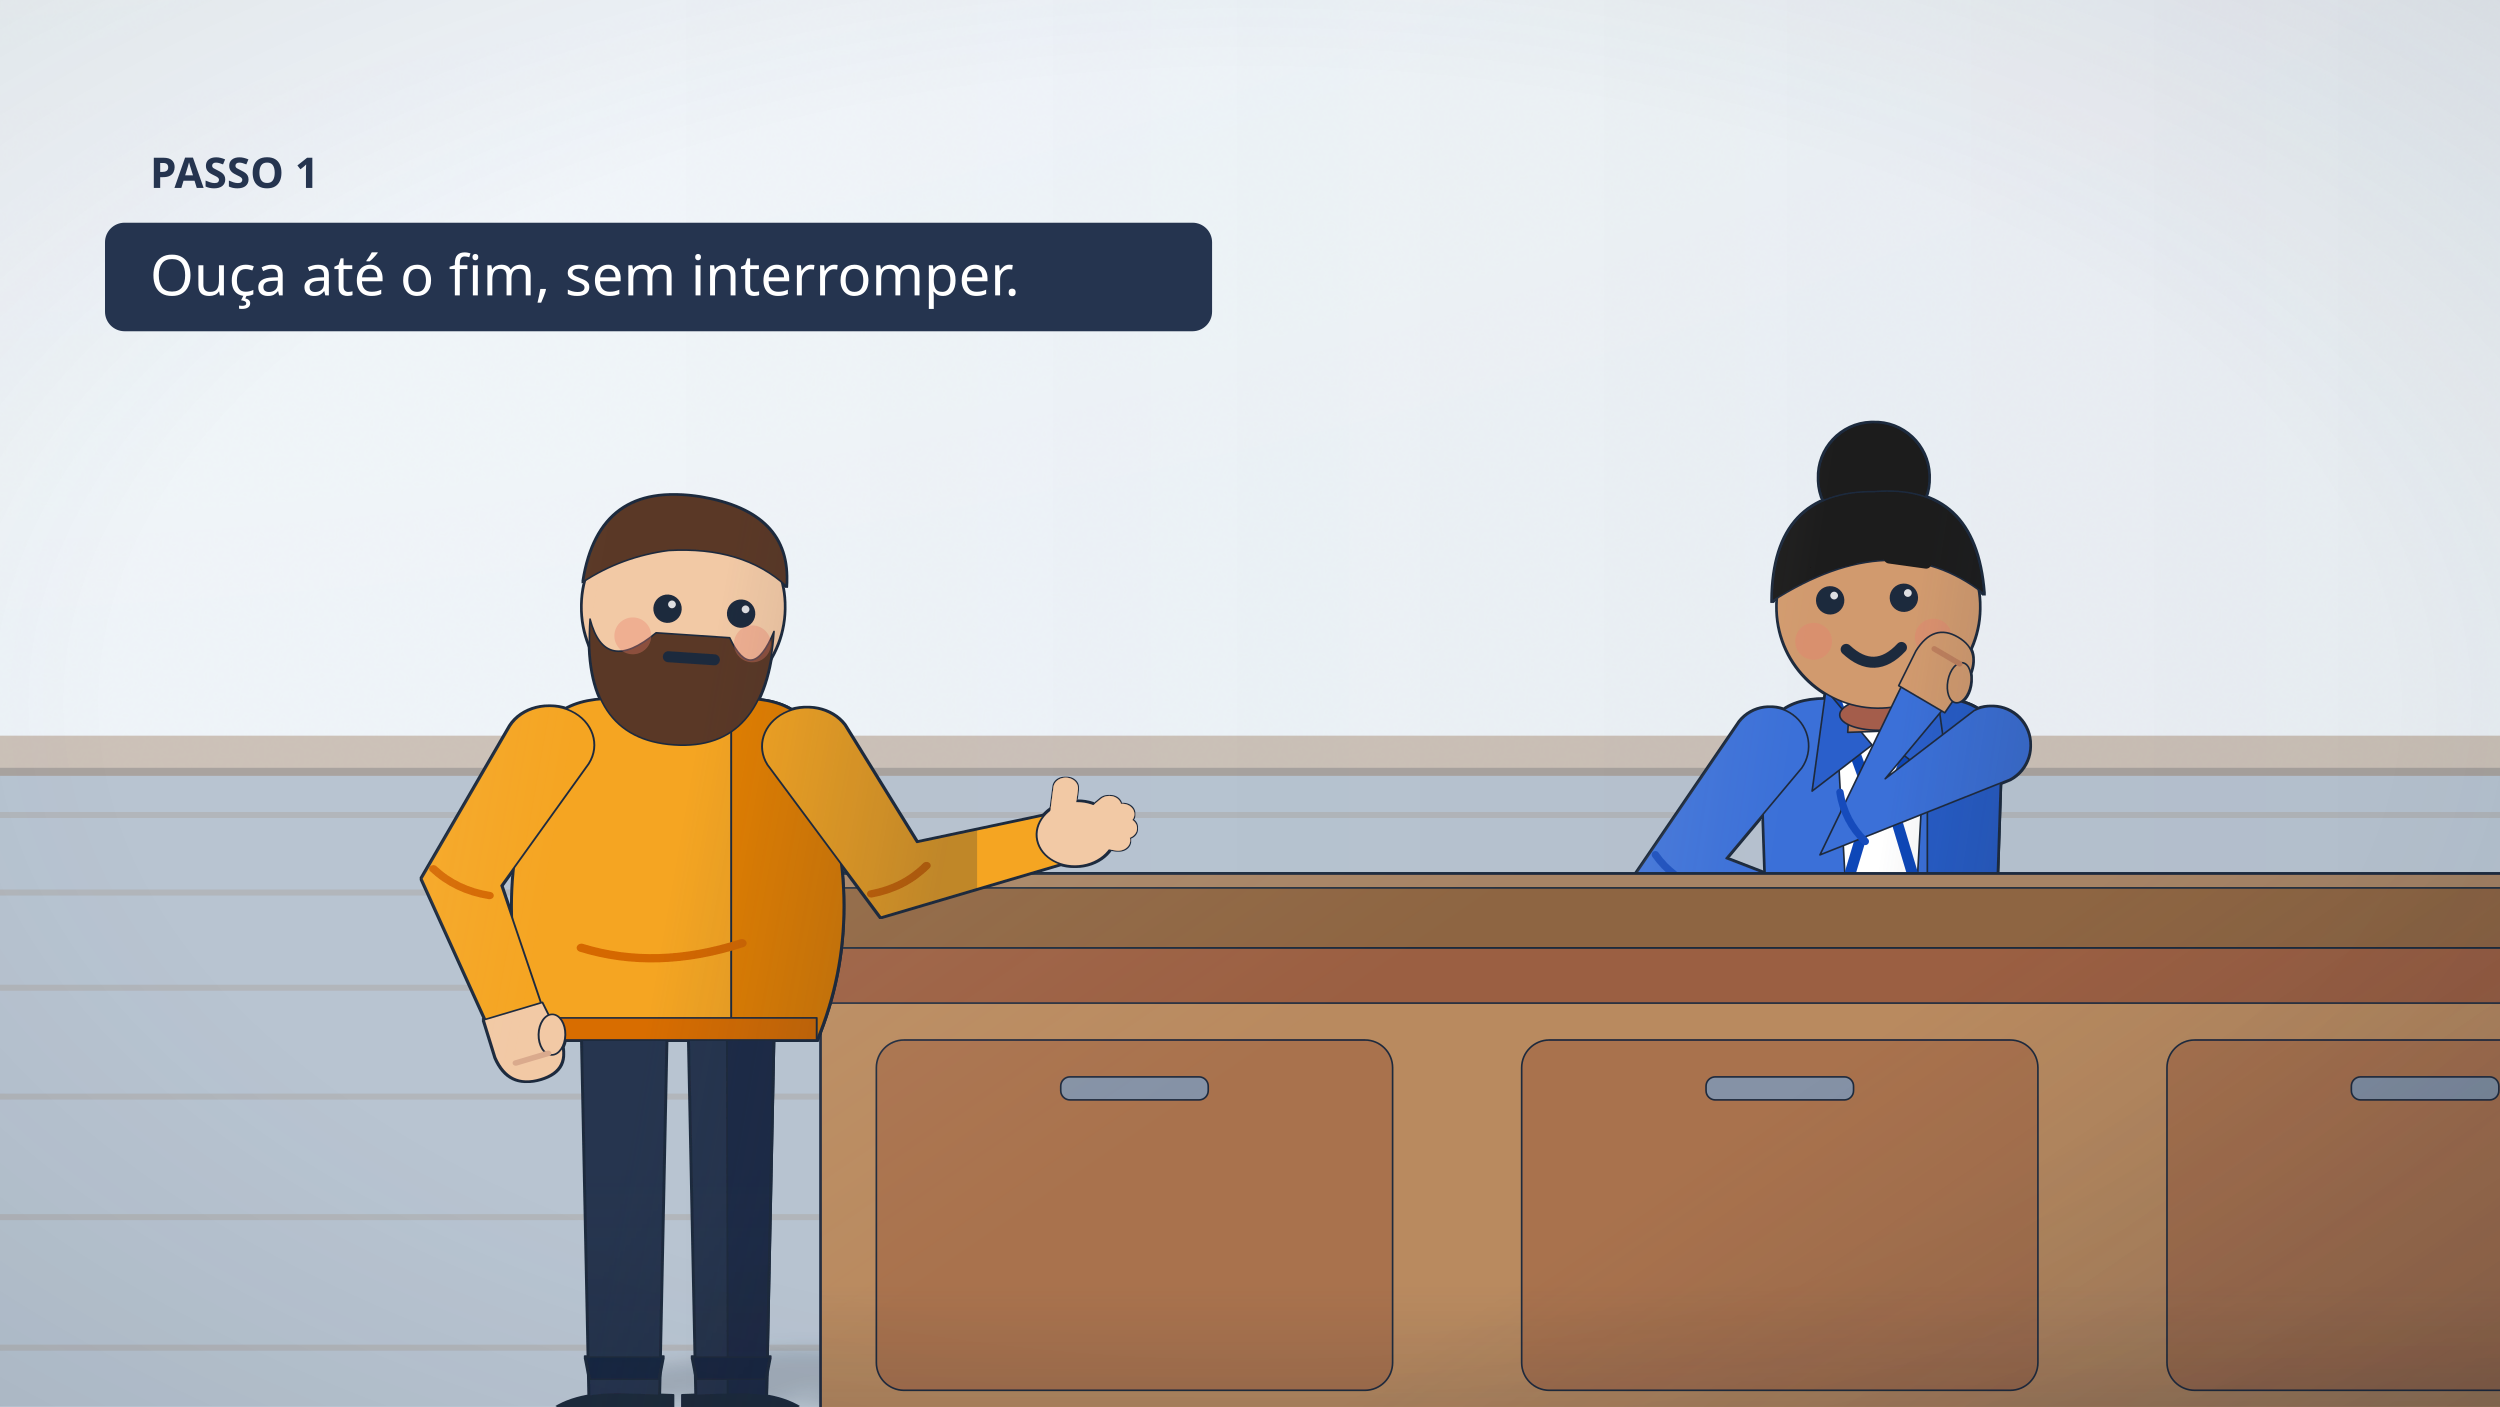
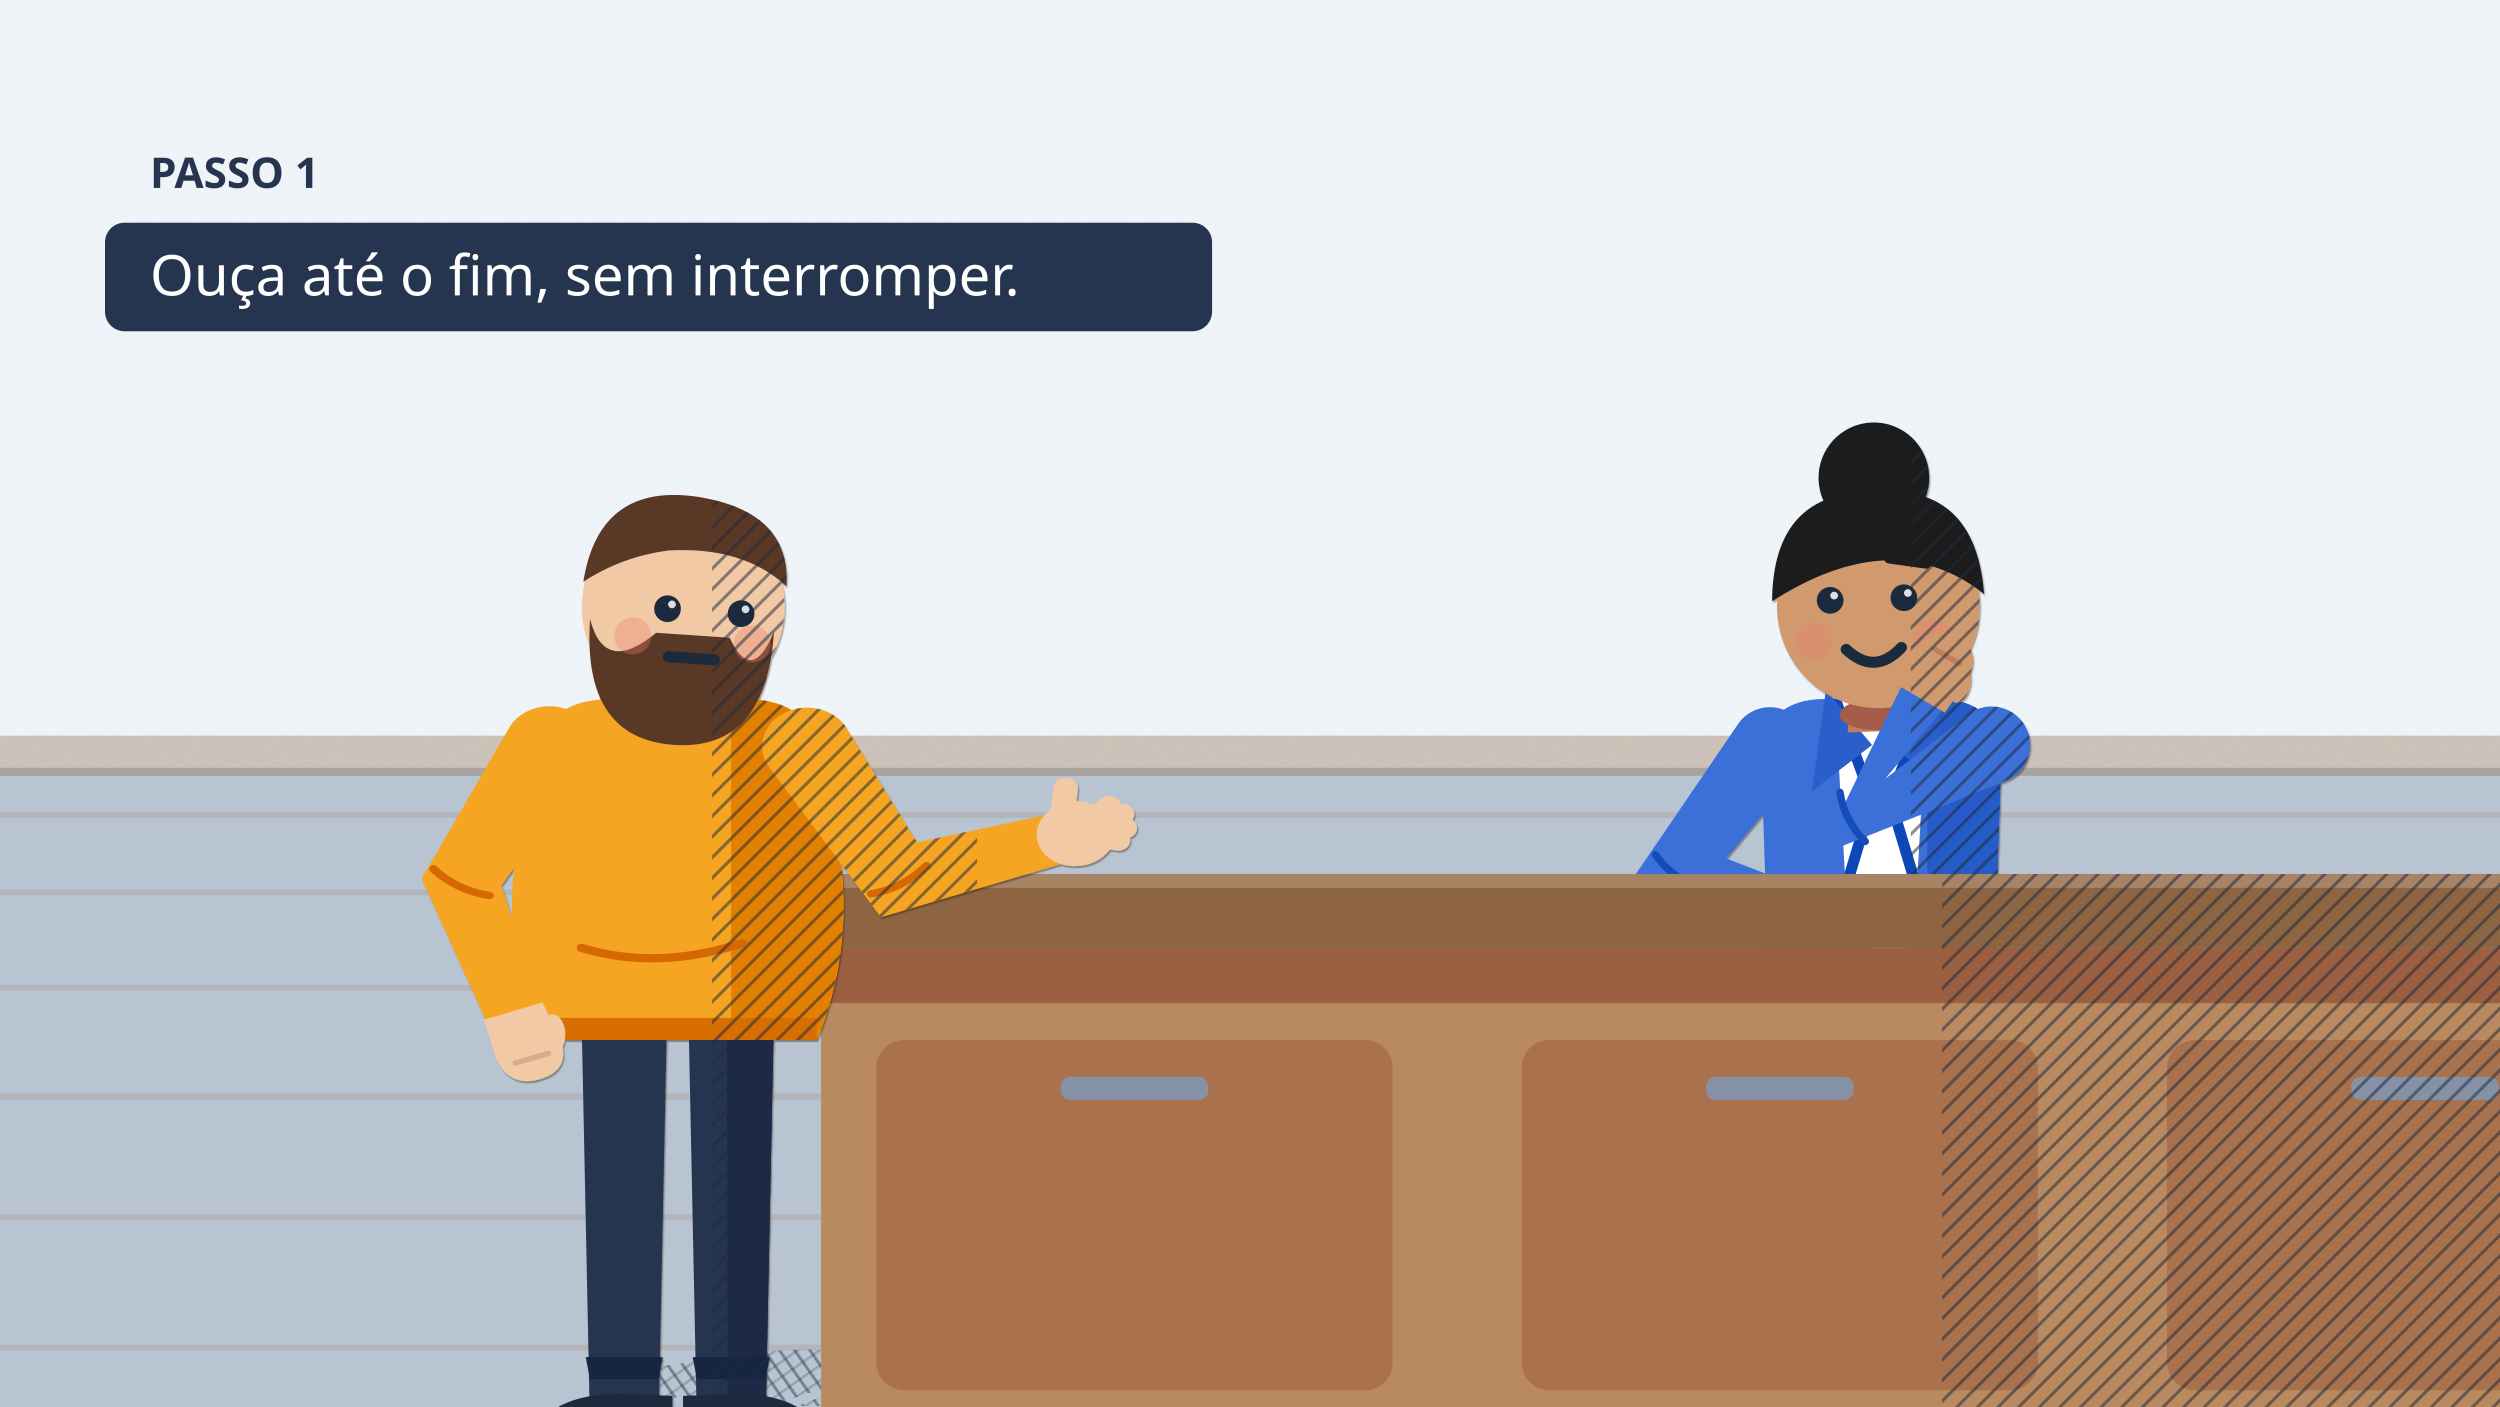
<svg xmlns="http://www.w3.org/2000/svg" width="1200" height="675" viewBox="0 0 1200 675">
  <g transform="translate(-534.0 -516.5) scale(1.9282)">
    <defs>
      <linearGradient id="sky" x1="0" y1="0" x2="0" y2="1">
        <stop offset="0" stop-color="#DCEBF7" />
        <stop offset="0.55" stop-color="#e6f1f9" />
        <stop offset="0.85" stop-color="#EFF6FC" />
        <stop offset="1" stop-color="#EEF5FB" />
      </linearGradient>
      <filter id="dither">
        <feTurbulence type="fractalNoise" baseFrequency="0.8" numOctaves="1" stitchTiles="stitch" result="nz" />
        <feColorMatrix in="nz" type="matrix" values="0 0 0 0 0.5  0 0 0 0 0.5  0 0 0 0 0.5  0 0 0 0.012 0" result="d" />
        <feBlend in="SourceGraphic" in2="d" mode="soft-light" />
      </filter>
      <linearGradient id="ground" x1="0" y1="0" x2="0" y2="1">
        <stop offset="0" stop-color="#9CC793" />
        <stop offset="1" stop-color="#7AB582" />
      </linearGradient>
      <radialGradient id="cshadow">
        <stop offset="0" stop-color="rgb(31,42,61)" stop-opacity="0.195" />
        <stop offset="0.55" stop-color="rgb(31,42,61)" stop-opacity="0.143" />
        <stop offset="1" stop-color="rgb(31,42,61)" stop-opacity="0" />
      </radialGradient>
      <filter id="hazeFar" color-interpolation-filters="sRGB">
        <feColorMatrix type="matrix" values="0.92 0 0 0 0.075 0 0.92 0 0 0.076 0 0 0.92 0 0.078 0 0 0 1 0" />
      </filter>
      <filter id="hazeMid" color-interpolation-filters="sRGB">
        <feColorMatrix type="matrix" values="0.96 0 0 0 0.037 0 0.96 0 0 0.038 0 0 0.96 0 0.039 0 0 0 1 0" />
      </filter>
      <linearGradient id="lgLight" x1="0" y1="0" x2="1" y2="0.35">
-         <stop offset="0" stop-color="#FFF4DE" stop-opacity="0.130" />
+         <stop offset="0" stop-color="#FFF4DE" stop-opacity="0.156" />
        <stop offset="0.42" stop-color="#FFF4DE" stop-opacity="0" />
      </linearGradient>
      <linearGradient id="lgShade" x1="0" y1="0" x2="1" y2="0.35">
        <stop offset="0.6" stop-color="rgb(31,42,61)" stop-opacity="0" />
-         <stop offset="1" stop-color="rgb(31,42,61)" stop-opacity="0.250" />
+         <stop offset="1" stop-color="rgb(31,42,61)" stop-opacity="0.300" />
      </linearGradient>
      <linearGradient id="lgAO" x1="0" y1="0" x2="0" y2="1">
        <stop offset="0.72" stop-color="rgb(31,42,61)" stop-opacity="0" />
-         <stop offset="1" stop-color="rgb(31,42,61)" stop-opacity="0.160" />
+         <stop offset="1" stop-color="rgb(31,42,61)" stop-opacity="0.192" />
      </linearGradient>
      <filter id="toWhite" color-interpolation-filters="sRGB">
        <feColorMatrix values="0 0 0 0 1 0 0 0 0 1 0 0 0 0 1 0 0 0 1 0" />
      </filter>
      <filter id="castF" x="-30%" y="-30%" width="160%" height="160%" color-interpolation-filters="sRGB">
        <feColorMatrix values="0 0 0 0 0.122 0 0 0 0 0.165 0 0 0 0 0.239 0 0 0 1 0" />
        <feGaussianBlur stdDeviation="4.0" />
      </filter>
      <clipPath id="groundClip">
        <rect y="368.5" width="1200" height="675" />
      </clipPath>
      <radialGradient id="glow" cx="0.15" cy="0.25" r="0.75">
-         <stop offset="0" stop-color="#FFF4DE" stop-opacity="0.275" />
+         <stop offset="0" stop-color="#FFF4DE" stop-opacity="0.330" />
        <stop offset="1" stop-color="#FFF4DE" stop-opacity="0" />
      </radialGradient>
      <linearGradient id="falloff" x1="0" y1="0" x2="1" y2="0">
        <stop offset="0.35" stop-color="rgb(31,42,61)" stop-opacity="0" />
-         <stop offset="1" stop-color="rgb(31,42,61)" stop-opacity="0.065" />
-       </linearGradient>
+         <stop offset="1" stop-color="rgb(31,42,61)" stop-opacity="0.078" />
+       </linearGradient>
+       <pattern id="hatchP" width="7" height="7" patternUnits="userSpaceOnUse" patternTransform="rotate(45)">
+         <rect x="0" y="0" width="1.5" height="7" fill="#1F2A3D" fill-opacity="0.5" />
+       </pattern>
+       <pattern id="hatchC" width="6" height="6" patternUnits="userSpaceOnUse" patternTransform="rotate(-35)">
+         <rect x="0" y="0" width="1.4" height="6" fill="#1F2A3D" fill-opacity="0.42" />
+         <rect x="0" y="0" width="6" height="1.2" fill="#1F2A3D" fill-opacity="0.22" />
+       </pattern>
      <radialGradient id="vignette" cx="0.5" cy="0.5" r="0.75">
        <stop offset="0.6" stop-color="rgb(31,42,61)" stop-opacity="0" />
-         <stop offset="1" stop-color="rgb(31,42,61)" stop-opacity="0.085" />
+         <stop offset="1" stop-color="rgb(31,42,61)" stop-opacity="0.102" />
      </radialGradient>
    </defs>
    <rect width="1200" height="459" fill="#EEF3F8" filter="url(#dither)" />
    <rect y="459" width="1200" height="216" fill="#B8C4D1" />
    <rect y="451" width="1200" height="10" fill="#8E6542" fill-opacity="0.35" stroke-opacity="0.35" />
    <rect x="0" y="470.0" width="1200" height="1.5" fill="#8E6542" fill-opacity="0.15" stroke-opacity="0.15" />
    <rect x="0" y="489.3" width="1200" height="1.5" fill="#8E6542" fill-opacity="0.15" stroke-opacity="0.15" />
    <rect x="0" y="513.0" width="1200" height="1.5" fill="#8E6542" fill-opacity="0.15" stroke-opacity="0.15" />
    <rect x="0" y="540.1" width="1200" height="1.5" fill="#8E6542" fill-opacity="0.15" stroke-opacity="0.15" />
    <rect x="0" y="570.1" width="1200" height="1.5" fill="#8E6542" fill-opacity="0.15" stroke-opacity="0.15" />
    <rect x="0" y="602.6" width="1200" height="1.5" fill="#8E6542" fill-opacity="0.15" stroke-opacity="0.15" />
    <rect x="0" y="637.4" width="1200" height="1.5" fill="#8E6542" fill-opacity="0.15" stroke-opacity="0.15" />
-     <rect width="1200" height="459" fill="url(#glow)" style="mix-blend-mode: screen;" />
-     <rect width="1200" height="675" fill="url(#falloff)" style="mix-blend-mode: multiply;" />
-   </g>
-   <g clip-path="url(#groundClip)" opacity="0.158" style="mix-blend-mode: multiply;">
-     <g filter="url(#castF)">
+   </g>
+   <mask id="castM" maskUnits="userSpaceOnUse" x="0" y="0" width="1200" height="675">
+     <g filter="url(#toWhite)">
      <use href="#b_ana" transform="translate(903.0 693.9) matrix(1 0 -0.350 0.13 0 0) scale(4.425)" />
      <use href="#b_balcao" transform="translate(854.3 693.9) matrix(1 0 -0.350 0.13 0 0) scale(4.425)" />
      <use href="#b_rui" transform="translate(325.3 693.9) matrix(1 0 -0.350 0.13 0 0) scale(4.425)" />
    </g>
+   </mask>
+   <g clip-path="url(#groundClip)">
+     <rect width="1200" height="675" fill="url(#hatchC)" mask="url(#castM)" />
  </g>
  <g transform="translate(903.0 693.9) scale(4.425)">
    <ellipse cx="0" cy="0" rx="25.0" ry="4.5" fill="url(#cshadow)" />
  </g>
  <g style="isolation: isolate;">
-     <filter id="ol_ana" x="-15%" y="-15%" width="130%" height="130%">
-       <feMorphology in="SourceAlpha" operator="dilate" radius="0.407" result="d" />
-       <feOffset in="d" dx="0" dy="0" result="dm" />
-       <feOffset in="dm" dx="0" dy="0" result="dw" />
-       <feFlood flood-color="#1F2A3D" />
-       <feComposite in2="dw" operator="in" result="o" />
+     <filter id="dr_ana" x="-20%" y="-20%" width="140%" height="150%">
+       <feGaussianBlur in="SourceAlpha" stdDeviation="0.497" />
+       <feOffset dx="0.565" dy="0.904" result="b" />
+       <feFlood flood-color="#2B1D10" flood-opacity="0.42" />
+       <feComposite in2="b" operator="in" result="sh" />
      <feMerge>
-         <feMergeNode in="o" />
+         <feMergeNode in="sh" />
        <feMergeNode in="SourceGraphic" />
      </feMerge>
    </filter>
-     <g filter="url(#ol_ana)">
+     <g filter="url(#dr_ana)">
      <g id="ana" transform="translate(903.0 693.9) scale(4.425)">
        <g id="b_ana">
-           <g stroke="#1F2A3D" stroke-width="0.181" stroke-linejoin="round">
-             <g transform="scale(1 1)">
-               <path d="M-9 -47 L-1 -47 L-1.8 -2 L-8.2 -2 Z" fill="#25344F" />
-               <path d="M1 -47 L9 -47 L8.2 -2 L1.8 -2 Z" fill="#25344F" />
-               <path d="M4.6 -47 L9 -47 L8.2 -2 L4.68 -2 Z" fill="#1C2B47" />
-               <path d="M-8.6 -9.6 L-1.4 -9.6 L-1.8 -7.2 L-8.2 -7.2 Z" fill="#172642" />
-               <path d="M1.4 -9.6 L8.6 -9.6 L8.2 -7.2 L1.8 -7.2 Z" fill="#172642" />
-               <path d="M-0.5 -5.4 L-0.5 -0.8 L-11 -0.8 Q-12.7 -0.8 -12.7 -2.8 Q-10.5 -5.6 -5.5 -5.6 Z" fill="#1F2A3D" />
-               <path d="M-0.5 -1.8 L-12.7 -1.8 L-12.2 -0.5 L-0.5 -0.5 Z" fill="#56586C" />
-               <path d="M0.5 -5.4 L0.5 -0.8 L11 -0.8 Q12.7 -0.8 12.7 -2.8 Q10.5 -5.6 5.5 -5.6 Z" fill="#1F2A3D" />
-               <path d="M0.5 -1.8 L12.7 -1.8 L12.2 -0.5 L0.5 -0.5 Z" fill="#56586C" />
-               <path d="M-13 -74 Q-13 -81 -6 -81 L6 -81 Q13 -81 13 -74 L12 -44 L-12 -44 Z" fill="#3A6FD8" />
-               <path d="M5 -81 L6 -81 Q13 -81 13 -74 L12 -44 L5 -44 Z" fill="#255BC7" />
-               <path d="M-5 -81 L5 -81 L3 -45 L-3 -45 Z" fill="#FFFFFF" />
-               <path d="M-5 -81 L-1 -70 L-4 -60 M5 -81 L1 -70 L4 -60" stroke="#1147B8" stroke-width="1.2" fill="none" />
-               <path d="M-12 -46.4 L12 -46.4 L12 -44 L-12 -44 Z" fill="#1A4FBE" />
-               <path d="M-9 -54 Q-2 -51.5 6 -54.5" stroke="#164CBC" stroke-width="0.9" fill="none" stroke-linecap="round" />
-               <path d="M-6 -82 L-1 -76 L-7.5 -71 Z M6 -82 L1 -76 L7.5 -71 Z" fill="#2A5FCB" />
-             </g>
-             <g transform="translate(0 0) scale(1) rotate(-2 0 -82)">
-               <path d="M-3 -85 L3 -85 L3.8 -77.5 L-3.8 -77.5 Z" fill="#BE7F5D" />
-               <ellipse cx="0" cy="-79.4" rx="4.6" ry="1.8" fill="#A45D4B" stroke-width="0.181" />
-               <circle cx="0" cy="-105" r="6" fill="#1E1A1A" />
-               <circle cx="0" cy="-91" r="11" fill="#D19A6E" />
-               <path d="M-11.5 -92 Q-11 -104 0 -103.5 Q11 -104 11.5 -92 Q2 -100 -11.5 -92 Z" fill="#1E1A1A" />
-               <circle cx="-5.2" cy="-91.88" r="1.45" fill="#1F2A3D" stroke-width="0.181" />
-               <circle cx="-4.75" cy="-92.38" r="0.42" fill="#FFFFFF" fill-opacity="0.85" stroke-opacity="0.85" stroke="none" />
-               <circle cx="2.8" cy="-91.88" r="1.45" fill="#1F2A3D" stroke-width="0.181" />
-               <circle cx="3.25" cy="-92.38" r="0.42" fill="#FFFFFF" fill-opacity="0.85" stroke-opacity="0.85" stroke="none" />
-               <path d="M-6.65 -95.5 L-2.65 -96.2 M1.35 -96.2 L5.35 -95.5" stroke="#1E1A1A" stroke-width="1.1" stroke-linecap="round" />
-               <path d="M-3.65 -86.5 Q-0.65 -83.5 2.35 -86.5" stroke="#1F2A3D" stroke-width="1.2" fill="none" stroke-linecap="round" />
-               <circle cx="-7.15" cy="-87.5" r="2" fill="#E9806E" fill-opacity="0.35" stroke-opacity="0.35" stroke="none" />
-               <circle cx="5.85" cy="-87.5" r="2" fill="#E9806E" fill-opacity="0.35" stroke-opacity="0.35" stroke="none" />
-             </g>
-             <g transform="scale(1 1)">
-               <path d="M-15.38 -78.49L-15.38 -78.49L-27.35 -60.93L-7.9 -54.45A2.7 2.7 0 0 0 -6.1 -59.55L-6.1 -59.55L-16.83 -63.7L-8.62 -73.51A4.2 4.2 0 0 0 -15.38 -78.49Z" fill="#3A6FD8" />
-               <path d="M-24.5 -64.1 Q-22.68 -61.51 -19.68 -60.54" stroke="#164CBC" stroke-width="0.8" fill="none" stroke-linecap="round" />
-               <g transform="translate(-7 -57) rotate(19.41)">
-                 <ellipse cx="1.2" cy="-0.9" rx="1.9" ry="1.3" fill="#BE7F5D" transform="rotate(30 1.2 -0.9)" stroke-width="0.181" />
-                 <path d="M-1.2 -2.9 L3 -3.2 Q6.6 -3.1 6.6 0 Q6.6 3.1 3 3.2 L-1.2 2.9 Z" fill="#D19A6E" />
-                 <ellipse cx="2.4" cy="-2.6" rx="2.2" ry="1.25" fill="#D19A6E" transform="rotate(20 2.4 -2.6)" stroke-width="0.181" />
-                 <path d="M4.2 -1.6 L4.2 1.6" stroke="#BE7F5D" stroke-width="0.6" stroke-linecap="round" />
-               </g>
-               <path d="M10.07 -79.73L10.07 -79.73L0.43 -72.34L7.33 -80.63A2.7 2.7 0 0 0 2.67 -83.37L2.67 -83.37L-6.65 -64.08L13.93 -72.27A4.2 4.2 0 0 0 10.07 -79.73Z" fill="#3A6FD8" />
-               <path d="M-4.48 -70.87 Q-4 -67.75 -1.73 -65.54" stroke="#164CBC" stroke-width="0.8" fill="none" stroke-linecap="round" />
-               <g transform="translate(5 -82) rotate(-59.55)">
-                 <ellipse cx="1.2" cy="0.9" rx="1.9" ry="1.3" fill="#BE7F5D" transform="rotate(-30 1.2 0.9)" stroke-width="0.181" />
-                 <path d="M-1.2 -2.9 L3 -3.2 Q6.6 -3.1 6.6 0 Q6.6 3.1 3 3.2 L-1.2 2.9 Z" fill="#D19A6E" />
-                 <ellipse cx="2.4" cy="2.6" rx="2.2" ry="1.25" fill="#D19A6E" transform="rotate(-20 2.4 2.6)" stroke-width="0.181" />
-                 <path d="M4.2 -1.6 L4.2 1.6" stroke="#BE7F5D" stroke-width="0.6" stroke-linecap="round" />
-               </g>
+           <g transform="scale(1 1)">
+             <path d="M-9 -47 L-1 -47 L-1.8 -2 L-8.2 -2 Z" fill="#25344F" />
+             <path d="M1 -47 L9 -47 L8.2 -2 L1.8 -2 Z" fill="#25344F" />
+             <path d="M4.6 -47 L9 -47 L8.2 -2 L4.68 -2 Z" fill="#1C2B47" />
+             <path d="M-8.6 -9.6 L-1.4 -9.6 L-1.8 -7.2 L-8.2 -7.2 Z" fill="#172642" />
+             <path d="M1.4 -9.6 L8.6 -9.6 L8.2 -7.2 L1.8 -7.2 Z" fill="#172642" />
+             <path d="M-0.5 -5.4 L-0.5 -0.8 L-11 -0.8 Q-12.7 -0.8 -12.7 -2.8 Q-10.5 -5.6 -5.5 -5.6 Z" fill="#1F2A3D" />
+             <path d="M-0.5 -1.8 L-12.7 -1.8 L-12.2 -0.5 L-0.5 -0.5 Z" fill="#56586C" />
+             <path d="M0.5 -5.4 L0.5 -0.8 L11 -0.8 Q12.7 -0.8 12.7 -2.8 Q10.5 -5.6 5.5 -5.6 Z" fill="#1F2A3D" />
+             <path d="M0.5 -1.8 L12.7 -1.8 L12.2 -0.5 L0.5 -0.5 Z" fill="#56586C" />
+             <path d="M-13 -74 Q-13 -81 -6 -81 L6 -81 Q13 -81 13 -74 L12 -44 L-12 -44 Z" fill="#3A6FD8" />
+             <path d="M5 -81 L6 -81 Q13 -81 13 -74 L12 -44 L5 -44 Z" fill="#255BC7" />
+             <path d="M-5 -81 L5 -81 L3 -45 L-3 -45 Z" fill="#FFFFFF" />
+             <path d="M-5 -81 L-1 -70 L-4 -60 M5 -81 L1 -70 L4 -60" stroke="#1147B8" stroke-width="1.2" fill="none" />
+             <path d="M-12 -46.4 L12 -46.4 L12 -44 L-12 -44 Z" fill="#1A4FBE" />
+             <path d="M-9 -54 Q-2 -51.5 6 -54.5" stroke="#164CBC" stroke-width="0.9" fill="none" stroke-linecap="round" />
+             <path d="M-6 -82 L-1 -76 L-7.5 -71 Z M6 -82 L1 -76 L7.5 -71 Z" fill="#2A5FCB" />
+           </g>
+           <g transform="translate(0 0) scale(1) rotate(-2 0 -82)">
+             <path d="M-3 -85 L3 -85 L3.8 -77.5 L-3.8 -77.5 Z" fill="#BE7F5D" />
+             <ellipse cx="0" cy="-79.4" rx="4.6" ry="1.8" fill="#A45D4B" />
+             <circle cx="0" cy="-105" r="6" fill="#1E1A1A" />
+             <circle cx="0" cy="-91" r="11" fill="#D19A6E" />
+             <path d="M-11.5 -92 Q-11 -104 0 -103.5 Q11 -104 11.5 -92 Q2 -100 -11.5 -92 Z" fill="#1E1A1A" />
+             <circle cx="-5.2" cy="-91.88" r="1.45" fill="#1F2A3D" />
+             <circle cx="-4.75" cy="-92.38" r="0.42" fill="#FFFFFF" fill-opacity="0.85" stroke-opacity="0.85" />
+             <circle cx="2.8" cy="-91.88" r="1.45" fill="#1F2A3D" />
+             <circle cx="3.25" cy="-92.38" r="0.42" fill="#FFFFFF" fill-opacity="0.85" stroke-opacity="0.85" />
+             <path d="M-6.65 -95.5 L-2.65 -96.2 M1.35 -96.2 L5.35 -95.5" stroke="#1E1A1A" stroke-width="1.1" stroke-linecap="round" />
+             <path d="M-3.65 -86.5 Q-0.65 -83.5 2.35 -86.5" stroke="#1F2A3D" stroke-width="1.2" fill="none" stroke-linecap="round" />
+             <circle cx="-7.15" cy="-87.5" r="2" fill="#E9806E" fill-opacity="0.35" stroke-opacity="0.35" />
+             <circle cx="5.85" cy="-87.5" r="2" fill="#E9806E" fill-opacity="0.35" stroke-opacity="0.35" />
+           </g>
+           <g transform="scale(1 1)">
+             <path d="M-15.38 -78.49L-15.38 -78.49L-27.35 -60.93L-7.9 -54.45A2.7 2.7 0 0 0 -6.1 -59.55L-6.1 -59.55L-16.83 -63.7L-8.62 -73.51A4.2 4.2 0 0 0 -15.38 -78.49Z" fill="#3A6FD8" />
+             <path d="M-24.5 -64.1 Q-22.68 -61.51 -19.68 -60.54" stroke="#164CBC" stroke-width="0.8" fill="none" stroke-linecap="round" />
+             <g transform="translate(-7 -57) rotate(19.41)">
+               <ellipse cx="1.2" cy="-0.9" rx="1.9" ry="1.3" fill="#BE7F5D" transform="rotate(30 1.2 -0.9)" />
+               <path d="M-1.2 -2.9 L3 -3.2 Q6.6 -3.1 6.6 0 Q6.6 3.1 3 3.2 L-1.2 2.9 Z" fill="#D19A6E" />
+               <ellipse cx="2.4" cy="-2.6" rx="2.2" ry="1.25" fill="#D19A6E" transform="rotate(20 2.4 -2.6)" />
+               <path d="M4.2 -1.6 L4.2 1.6" stroke="#BE7F5D" stroke-width="0.6" stroke-linecap="round" />
+             </g>
+             <path d="M10.07 -79.73L10.07 -79.73L0.43 -72.34L7.33 -80.63A2.7 2.7 0 0 0 2.67 -83.37L2.67 -83.37L-6.65 -64.08L13.93 -72.27A4.2 4.2 0 0 0 10.07 -79.73Z" fill="#3A6FD8" />
+             <path d="M-4.48 -70.87 Q-4 -67.75 -1.73 -65.54" stroke="#164CBC" stroke-width="0.8" fill="none" stroke-linecap="round" />
+             <g transform="translate(5 -82) rotate(-59.55)">
+               <ellipse cx="1.2" cy="0.9" rx="1.9" ry="1.3" fill="#BE7F5D" transform="rotate(-30 1.2 0.9)" />
+               <path d="M-1.2 -2.9 L3 -3.2 Q6.6 -3.1 6.6 0 Q6.6 3.1 3 3.2 L-1.2 2.9 Z" fill="#D19A6E" />
+               <ellipse cx="2.4" cy="2.6" rx="2.2" ry="1.25" fill="#D19A6E" transform="rotate(-20 2.4 2.6)" />
+               <path d="M4.2 -1.6 L4.2 1.6" stroke="#BE7F5D" stroke-width="0.6" stroke-linecap="round" />
            </g>
          </g>
        </g>
      </g>
    </g>
    <mask id="mk_ana" maskUnits="userSpaceOnUse" x="779.1" y="120.4" width="247.8" height="573.5">
      <use href="#b_ana" transform="translate(903.0 693.9) scale(4.425)" filter="url(#toWhite)" />
    </mask>
    <g mask="url(#mk_ana)" opacity="1">
-       <rect x="779.1" y="120.4" width="247.8" height="573.5" fill="url(#lgLight)" style="mix-blend-mode: screen;" />
-       <rect x="779.1" y="120.4" width="247.8" height="573.5" fill="url(#lgShade)" style="mix-blend-mode: multiply;" />
-       <rect x="814.5" y="216.0" width="177.0" height="477.9" fill="url(#lgAO)" style="mix-blend-mode: multiply;" />
+       <rect x="917.2" y="120.4" width="109.7" height="573.5" fill="url(#hatchP)" />
    </g>
  </g>
  <g transform="translate(854.3 693.9) scale(4.425)">
    <ellipse cx="0" cy="0" rx="140.0" ry="5.6" fill="url(#cshadow)" />
  </g>
  <g style="isolation: isolate;">
-     <filter id="ol_balcao" x="-15%" y="-15%" width="130%" height="130%">
-       <feMorphology in="SourceAlpha" operator="dilate" radius="0.407" result="d" />
-       <feOffset in="d" dx="0" dy="0" result="dm" />
-       <feOffset in="dm" dx="0" dy="0" result="dw" />
-       <feFlood flood-color="#1F2A3D" />
-       <feComposite in2="dw" operator="in" result="o" />
+     <filter id="dr_balcao" x="-20%" y="-20%" width="140%" height="150%">
+       <feGaussianBlur in="SourceAlpha" stdDeviation="0.497" />
+       <feOffset dx="0.565" dy="0.904" result="b" />
+       <feFlood flood-color="#2B1D10" flood-opacity="0.42" />
+       <feComposite in2="b" operator="in" result="sh" />
      <feMerge>
-         <feMergeNode in="o" />
+         <feMergeNode in="sh" />
        <feMergeNode in="SourceGraphic" />
      </feMerge>
    </filter>
-     <g filter="url(#ol_balcao)">
+     <g filter="url(#dr_balcao)">
      <g id="balcao" transform="translate(854.3 693.9) scale(4.425)">
        <g id="b_balcao">
-           <g stroke="#1F2A3D" stroke-width="0.181" stroke-linejoin="round">
-             <rect x="-104" y="-54" width="208" height="54" rx="0" fill="#B98A5E" stroke-width="0.181" />
-             <rect x="-104" y="-54" width="208" height="6" rx="0" fill="#9B5E43" stroke-width="0.181" />
-             <rect x="-98" y="-44" width="56" height="38" rx="3" fill="#A9724E" />
-             <rect x="-78" y="-40" width="16" height="2.5" rx="1" fill="#8592A6" stroke-width="0.181" />
-             <rect x="-28" y="-44" width="56" height="38" rx="3" fill="#A9724E" />
-             <rect x="-8" y="-40" width="16" height="2.5" rx="1" fill="#8592A6" stroke-width="0.181" />
-             <rect x="42" y="-44" width="56" height="38" rx="3" fill="#A9724E" />
-             <rect x="62" y="-40" width="16" height="2.5" rx="1" fill="#8592A6" stroke-width="0.181" />
-             <rect x="-110" y="-62" width="220" height="8" rx="2" fill="#8E6542" stroke-width="0.181" />
-             <rect x="-108" y="-62" width="216" height="1.5" rx="0" fill="#A78465" stroke-width="0.181" />
-           </g>
+           <rect x="-104" y="-54" width="208" height="54" rx="0" fill="#B98A5E" />
+           <rect x="-104" y="-54" width="208" height="6" rx="0" fill="#9B5E43" />
+           <rect x="-98" y="-44" width="56" height="38" rx="3" fill="#A9724E" />
+           <rect x="-78" y="-40" width="16" height="2.5" rx="1" fill="#8592A6" />
+           <rect x="-28" y="-44" width="56" height="38" rx="3" fill="#A9724E" />
+           <rect x="-8" y="-40" width="16" height="2.5" rx="1" fill="#8592A6" />
+           <rect x="42" y="-44" width="56" height="38" rx="3" fill="#A9724E" />
+           <rect x="62" y="-40" width="16" height="2.5" rx="1" fill="#8592A6" />
+           <rect x="-110" y="-62" width="220" height="8" rx="2" fill="#8E6542" />
+           <rect x="-108" y="-62" width="216" height="1.5" rx="0" fill="#A78465" />
        </g>
      </g>
    </g>
    <mask id="mk_balcao" maskUnits="userSpaceOnUse" x="172.8" y="364.7" width="1362.9" height="329.2">
      <use href="#b_balcao" transform="translate(854.3 693.9) scale(4.425)" filter="url(#toWhite)" />
    </mask>
    <g mask="url(#mk_balcao)" opacity="1">
-       <rect x="172.8" y="364.7" width="1362.9" height="329.2" fill="url(#lgLight)" style="mix-blend-mode: screen;" />
-       <rect x="172.8" y="364.7" width="1362.9" height="329.2" fill="url(#lgShade)" style="mix-blend-mode: multiply;" />
-       <rect x="367.6" y="419.6" width="973.5" height="274.4" fill="url(#lgAO)" style="mix-blend-mode: multiply;" />
+       <rect x="932.2" y="364.7" width="603.5" height="329.2" fill="url(#hatchP)" />
    </g>
  </g>
  <g transform="translate(325.3 693.9) scale(4.425)">
    <ellipse cx="0" cy="0" rx="29.0" ry="4.5" fill="url(#cshadow)" />
  </g>
  <g style="isolation: isolate;">
-     <filter id="ol_rui" x="-15%" y="-15%" width="130%" height="130%">
-       <feMorphology in="SourceAlpha" operator="dilate" radius="0.407" result="d" />
-       <feOffset in="d" dx="0" dy="0" result="dm" />
-       <feOffset in="dm" dx="0" dy="0" result="dw" />
-       <feFlood flood-color="#1F2A3D" />
-       <feComposite in2="dw" operator="in" result="o" />
+     <filter id="dr_rui" x="-20%" y="-20%" width="140%" height="150%">
+       <feGaussianBlur in="SourceAlpha" stdDeviation="0.497" />
+       <feOffset dx="0.565" dy="0.904" result="b" />
+       <feFlood flood-color="#2B1D10" flood-opacity="0.42" />
+       <feComposite in2="b" operator="in" result="sh" />
      <feMerge>
-         <feMergeNode in="o" />
+         <feMergeNode in="sh" />
        <feMergeNode in="SourceGraphic" />
      </feMerge>
    </filter>
-     <g filter="url(#ol_rui)">
+     <g filter="url(#dr_rui)">
      <g id="rui" transform="translate(325.3 693.9) scale(4.425)">
        <g id="b_rui">
-           <g stroke="#1F2A3D" stroke-width="0.181" stroke-linejoin="round">
-             <g transform="scale(1.16 1)">
-               <path d="M-9 -47 L-1 -47 L-1.8 -2 L-8.2 -2 Z" fill="#25344F" />
-               <path d="M1 -47 L9 -47 L8.2 -2 L1.8 -2 Z" fill="#25344F" />
-               <path d="M4.6 -47 L9 -47 L8.2 -2 L4.68 -2 Z" fill="#1C2B47" />
-               <path d="M-8.6 -9.6 L-1.4 -9.6 L-1.8 -7.2 L-8.2 -7.2 Z" fill="#172642" />
-               <path d="M1.4 -9.6 L8.6 -9.6 L8.2 -7.2 L1.8 -7.2 Z" fill="#172642" />
-               <path d="M-0.5 -5.4 L-0.5 -0.8 L-11 -0.8 Q-12.7 -0.8 -12.7 -2.8 Q-10.5 -5.6 -5.5 -5.6 Z" fill="#1F2A3D" />
-               <path d="M-0.5 -1.8 L-12.7 -1.8 L-12.2 -0.5 L-0.5 -0.5 Z" fill="#56586C" />
-               <path d="M0.5 -5.4 L0.5 -0.8 L11 -0.8 Q12.7 -0.8 12.7 -2.8 Q10.5 -5.6 5.5 -5.6 Z" fill="#1F2A3D" />
-               <path d="M0.5 -1.8 L12.7 -1.8 L12.2 -0.5 L0.5 -0.5 Z" fill="#56586C" />
-               <path d="M-13 -74 Q-13 -81 -6 -81 L6 -81 Q13 -81 13 -74 Q18 -58 13 -44 L-13 -44 Q-18 -58 -13 -74 Z" fill="#F5A524" />
-               <path d="M5 -81 L6 -81 Q13 -81 13 -74 Q18 -58 13 -44 L5 -44 Z" fill="#E48000" />
-               <path d="M-6 -81 Q0 -76 6 -81" stroke="#D05F00" stroke-width="1.5" fill="none" />
-               <path d="M-13 -46.4 L13 -46.4 L13 -44 L-13 -44 Z" fill="#D86D00" />
-               <path d="M-9 -54 Q-2 -51.5 6 -54.5" stroke="#D56800" stroke-width="0.9" fill="none" stroke-linecap="round" />
-               <path d="M-6.2 -81.4 Q0 -75.8 6.2 -81.4" stroke="#CB5700" stroke-width="2.2" fill="none" stroke-linecap="round" />
-             </g>
-             <g transform="translate(0 0) scale(1) rotate(3.84 0 -82)">
-               <path d="M-3 -85 L3 -85 L3.8 -77.5 L-3.8 -77.5 Z" fill="#DAAA8D" />
-               <ellipse cx="0" cy="-79.4" rx="4.6" ry="1.8" fill="#B98270" stroke-width="0.181" />
-               <circle cx="0" cy="-91" r="11" fill="#F2C9A5" />
-               <path d="M-11 -93 Q-10 -104 1 -103 Q11 -102 11 -94 Q6 -98 -2 -97 Q-7 -96 -11 -93 Z" fill="#5A3825" />
-               <path d="M-10 -89 Q-10 -76 0 -76 Q10 -76 10 -89 Q8 -83 5.249 -88 L-2.751 -88 Q-8 -83 -10 -89 Z" fill="#5A3825" />
-               <circle cx="-1.69" cy="-90.69" r="1.45" fill="#1F2A3D" stroke-width="0.181" />
-               <circle cx="-1.24" cy="-91.19" r="0.42" fill="#FFFFFF" fill-opacity="0.85" stroke-opacity="0.85" stroke="none" />
-               <circle cx="6.31" cy="-90.69" r="1.45" fill="#1F2A3D" stroke-width="0.181" />
-               <circle cx="6.76" cy="-91.19" r="0.42" fill="#FFFFFF" fill-opacity="0.85" stroke-opacity="0.85" stroke="none" />
-               <path d="M-1.251 -85.5 L3.749 -85.5" stroke="#1F2A3D" stroke-width="1.2" stroke-linecap="round" />
-               <circle cx="-5.251" cy="-87.5" r="2" fill="#E9806E" fill-opacity="0.35" stroke-opacity="0.35" stroke="none" />
-               <circle cx="7.749" cy="-87.5" r="2" fill="#E9806E" fill-opacity="0.35" stroke-opacity="0.35" stroke="none" />
-             </g>
-             <g transform="scale(1.16 1)">
-               <path d="M-15.68 -78.03L-15.68 -78.03L-23.95 -61.5L-17.55 -45.12A2.7 2.7 0 0 0 -12.45 -46.88L-12.45 -46.88L-16.5 -60.75L-8.32 -73.97A4.2 4.2 0 0 0 -15.68 -78.03Z" fill="#F5A524" />
-               <path d="M-22.85 -62.57 Q-20.71 -60.25 -17.6 -59.67" stroke="#D56800" stroke-width="0.8" fill="none" stroke-linecap="round" />
-               <g transform="translate(-15 -46) rotate(70.94)">
-                 <ellipse cx="1.2" cy="-0.9" rx="1.9" ry="1.3" fill="#DAAA8D" transform="rotate(30 1.2 -0.9)" stroke-width="0.181" />
-                 <path d="M-1.2 -2.9 L3 -3.2 Q6.6 -3.1 6.6 0 Q6.6 3.1 3 3.2 L-1.2 2.9 Z" fill="#F2C9A5" />
-                 <ellipse cx="2.4" cy="-2.6" rx="2.2" ry="1.25" fill="#F2C9A5" transform="rotate(20 2.4 -2.6)" stroke-width="0.181" />
-                 <path d="M4.2 -1.6 L4.2 1.6" stroke="#DAAA8D" stroke-width="0.6" stroke-linecap="round" />
-               </g>
-               <path d="M8.39 -73.86L8.39 -73.86L18.99 -57.32L36.78 -63.41A2.7 2.7 0 0 0 35.22 -68.59L35.22 -68.59L22.37 -65.44L15.61 -78.14A4.2 4.2 0 0 0 8.39 -73.86Z" fill="#F5A524" />
-               <path d="M18.1 -59.85 Q21.19 -60.52 23.26 -62.92" stroke="#D56800" stroke-width="0.8" fill="none" stroke-linecap="round" />
-               <g transform="translate(36 -66) rotate(-16.77)">
-                 <ellipse cx="1.3" cy="0" rx="3.7" ry="3.5" fill="#F2C9A5" />
-                 <path d="M3 -0.86 L5.14 -1.95" stroke="#F2C9A5" stroke-width="2.25" stroke-linecap="round" />
-                 <path d="M3 -0.3 L6.06 -0.78" stroke="#F2C9A5" stroke-width="2.25" stroke-linecap="round" />
-                 <path d="M3 0.3 L5.86 0.75" stroke="#F2C9A5" stroke-width="2.25" stroke-linecap="round" />
-                 <path d="M3 0.86 L4.87 1.82" stroke="#F2C9A5" stroke-width="2.25" stroke-linecap="round" />
-                 <path d="M0.6 -2.2 L1.8 -5" stroke="#F2C9A5" stroke-width="2.3" stroke-linecap="round" />
-               </g>
+           <g transform="scale(1.16 1)">
+             <path d="M-9 -47 L-1 -47 L-1.8 -2 L-8.2 -2 Z" fill="#25344F" />
+             <path d="M1 -47 L9 -47 L8.2 -2 L1.8 -2 Z" fill="#25344F" />
+             <path d="M4.6 -47 L9 -47 L8.2 -2 L4.68 -2 Z" fill="#1C2B47" />
+             <path d="M-8.6 -9.6 L-1.4 -9.6 L-1.8 -7.2 L-8.2 -7.2 Z" fill="#172642" />
+             <path d="M1.4 -9.6 L8.6 -9.6 L8.2 -7.2 L1.8 -7.2 Z" fill="#172642" />
+             <path d="M-0.5 -5.4 L-0.5 -0.8 L-11 -0.8 Q-12.7 -0.8 -12.7 -2.8 Q-10.5 -5.6 -5.5 -5.6 Z" fill="#1F2A3D" />
+             <path d="M-0.5 -1.8 L-12.7 -1.8 L-12.2 -0.5 L-0.5 -0.5 Z" fill="#56586C" />
+             <path d="M0.5 -5.4 L0.5 -0.8 L11 -0.8 Q12.7 -0.8 12.7 -2.8 Q10.5 -5.6 5.5 -5.6 Z" fill="#1F2A3D" />
+             <path d="M0.5 -1.8 L12.7 -1.8 L12.2 -0.5 L0.5 -0.5 Z" fill="#56586C" />
+             <path d="M-13 -74 Q-13 -81 -6 -81 L6 -81 Q13 -81 13 -74 Q18 -58 13 -44 L-13 -44 Q-18 -58 -13 -74 Z" fill="#F5A524" />
+             <path d="M5 -81 L6 -81 Q13 -81 13 -74 Q18 -58 13 -44 L5 -44 Z" fill="#E48000" />
+             <path d="M-6 -81 Q0 -76 6 -81" stroke="#D05F00" stroke-width="1.5" fill="none" />
+             <path d="M-13 -46.4 L13 -46.4 L13 -44 L-13 -44 Z" fill="#D86D00" />
+             <path d="M-9 -54 Q-2 -51.5 6 -54.5" stroke="#D56800" stroke-width="0.9" fill="none" stroke-linecap="round" />
+             <path d="M-6.2 -81.4 Q0 -75.8 6.2 -81.4" stroke="#CB5700" stroke-width="2.2" fill="none" stroke-linecap="round" />
+           </g>
+           <g transform="translate(0 0) scale(1) rotate(3.84 0 -82)">
+             <path d="M-3 -85 L3 -85 L3.8 -77.5 L-3.8 -77.5 Z" fill="#DAAA8D" />
+             <ellipse cx="0" cy="-79.4" rx="4.6" ry="1.8" fill="#B98270" />
+             <circle cx="0" cy="-91" r="11" fill="#F2C9A5" />
+             <path d="M-11 -93 Q-10 -104 1 -103 Q11 -102 11 -94 Q6 -98 -2 -97 Q-7 -96 -11 -93 Z" fill="#5A3825" />
+             <path d="M-10 -89 Q-10 -76 0 -76 Q10 -76 10 -89 Q8 -83 5.249 -88 L-2.751 -88 Q-8 -83 -10 -89 Z" fill="#5A3825" />
+             <circle cx="-1.69" cy="-90.69" r="1.45" fill="#1F2A3D" />
+             <circle cx="-1.24" cy="-91.19" r="0.42" fill="#FFFFFF" fill-opacity="0.85" stroke-opacity="0.85" />
+             <circle cx="6.31" cy="-90.69" r="1.45" fill="#1F2A3D" />
+             <circle cx="6.76" cy="-91.19" r="0.42" fill="#FFFFFF" fill-opacity="0.85" stroke-opacity="0.85" />
+             <path d="M-1.251 -85.5 L3.749 -85.5" stroke="#1F2A3D" stroke-width="1.2" stroke-linecap="round" />
+             <circle cx="-5.251" cy="-87.5" r="2" fill="#E9806E" fill-opacity="0.35" stroke-opacity="0.35" />
+             <circle cx="7.749" cy="-87.5" r="2" fill="#E9806E" fill-opacity="0.35" stroke-opacity="0.35" />
+           </g>
+           <g transform="scale(1.16 1)">
+             <path d="M-15.68 -78.03L-15.68 -78.03L-23.95 -61.5L-17.55 -45.12A2.7 2.7 0 0 0 -12.45 -46.88L-12.45 -46.88L-16.5 -60.75L-8.32 -73.97A4.2 4.2 0 0 0 -15.68 -78.03Z" fill="#F5A524" />
+             <path d="M-22.85 -62.57 Q-20.71 -60.25 -17.6 -59.67" stroke="#D56800" stroke-width="0.8" fill="none" stroke-linecap="round" />
+             <g transform="translate(-15 -46) rotate(70.94)">
+               <ellipse cx="1.2" cy="-0.9" rx="1.9" ry="1.3" fill="#DAAA8D" transform="rotate(30 1.2 -0.9)" />
+               <path d="M-1.2 -2.9 L3 -3.2 Q6.6 -3.1 6.6 0 Q6.6 3.1 3 3.2 L-1.2 2.9 Z" fill="#F2C9A5" />
+               <ellipse cx="2.4" cy="-2.6" rx="2.2" ry="1.25" fill="#F2C9A5" transform="rotate(20 2.4 -2.6)" />
+               <path d="M4.2 -1.6 L4.2 1.6" stroke="#DAAA8D" stroke-width="0.6" stroke-linecap="round" />
+             </g>
+             <path d="M8.39 -73.86L8.39 -73.86L18.99 -57.32L36.78 -63.41A2.7 2.7 0 0 0 35.22 -68.59L35.22 -68.59L22.37 -65.44L15.61 -78.14A4.2 4.2 0 0 0 8.39 -73.86Z" fill="#F5A524" />
+             <path d="M18.1 -59.85 Q21.19 -60.52 23.26 -62.92" stroke="#D56800" stroke-width="0.8" fill="none" stroke-linecap="round" />
+             <g transform="translate(36 -66) rotate(-16.77)">
+               <ellipse cx="1.3" cy="0" rx="3.7" ry="3.5" fill="#F2C9A5" />
+               <path d="M3 -0.86 L5.14 -1.95" stroke="#F2C9A5" stroke-width="2.25" stroke-linecap="round" />
+               <path d="M3 -0.3 L6.06 -0.78" stroke="#F2C9A5" stroke-width="2.25" stroke-linecap="round" />
+               <path d="M3 0.3 L5.86 0.75" stroke="#F2C9A5" stroke-width="2.25" stroke-linecap="round" />
+               <path d="M3 0.86 L4.87 1.82" stroke="#F2C9A5" stroke-width="2.25" stroke-linecap="round" />
+               <path d="M0.6 -2.2 L1.8 -5" stroke="#F2C9A5" stroke-width="2.3" stroke-linecap="round" />
            </g>
          </g>
        </g>
      </g>
    </g>
    <mask id="mk_rui" maskUnits="userSpaceOnUse" x="181.6" y="120.4" width="287.5" height="573.5">
      <use href="#b_rui" transform="translate(325.3 693.9) scale(4.425)" filter="url(#toWhite)" />
    </mask>
    <g mask="url(#mk_rui)" opacity="1">
-       <rect x="181.6" y="120.4" width="287.5" height="573.5" fill="url(#lgLight)" style="mix-blend-mode: screen;" />
-       <rect x="181.6" y="120.4" width="287.5" height="573.5" fill="url(#lgShade)" style="mix-blend-mode: multiply;" />
-       <rect x="222.7" y="216.0" width="205.3" height="477.9" fill="url(#lgAO)" style="mix-blend-mode: multiply;" />
-     </g>
-   </g>
-   <rect width="1200" height="675" fill="url(#vignette)" style="mix-blend-mode: multiply;" />
+       <rect x="341.8" y="120.4" width="127.3" height="573.5" fill="url(#hatchP)" />
+     </g>
+   </g>
  <text x="72.0" y="90.2" font-family="Poppins" font-size="20.3" font-weight="700" fill="#25344F" text-anchor="start">
    <tspan x="72.0">PASSO 1</tspan>
  </text>
  <rect x="50.4" y="106.9" width="531.4" height="52.1" rx="9.4" fill="#25344F" />
  <text x="72.0" y="141.8" font-family="Poppins" font-size="27.0" font-weight="400" fill="#FFFFFF" text-anchor="start">
    <tspan x="72.0">Ouça até o fim, sem interromper.</tspan>
  </text>
</svg>
